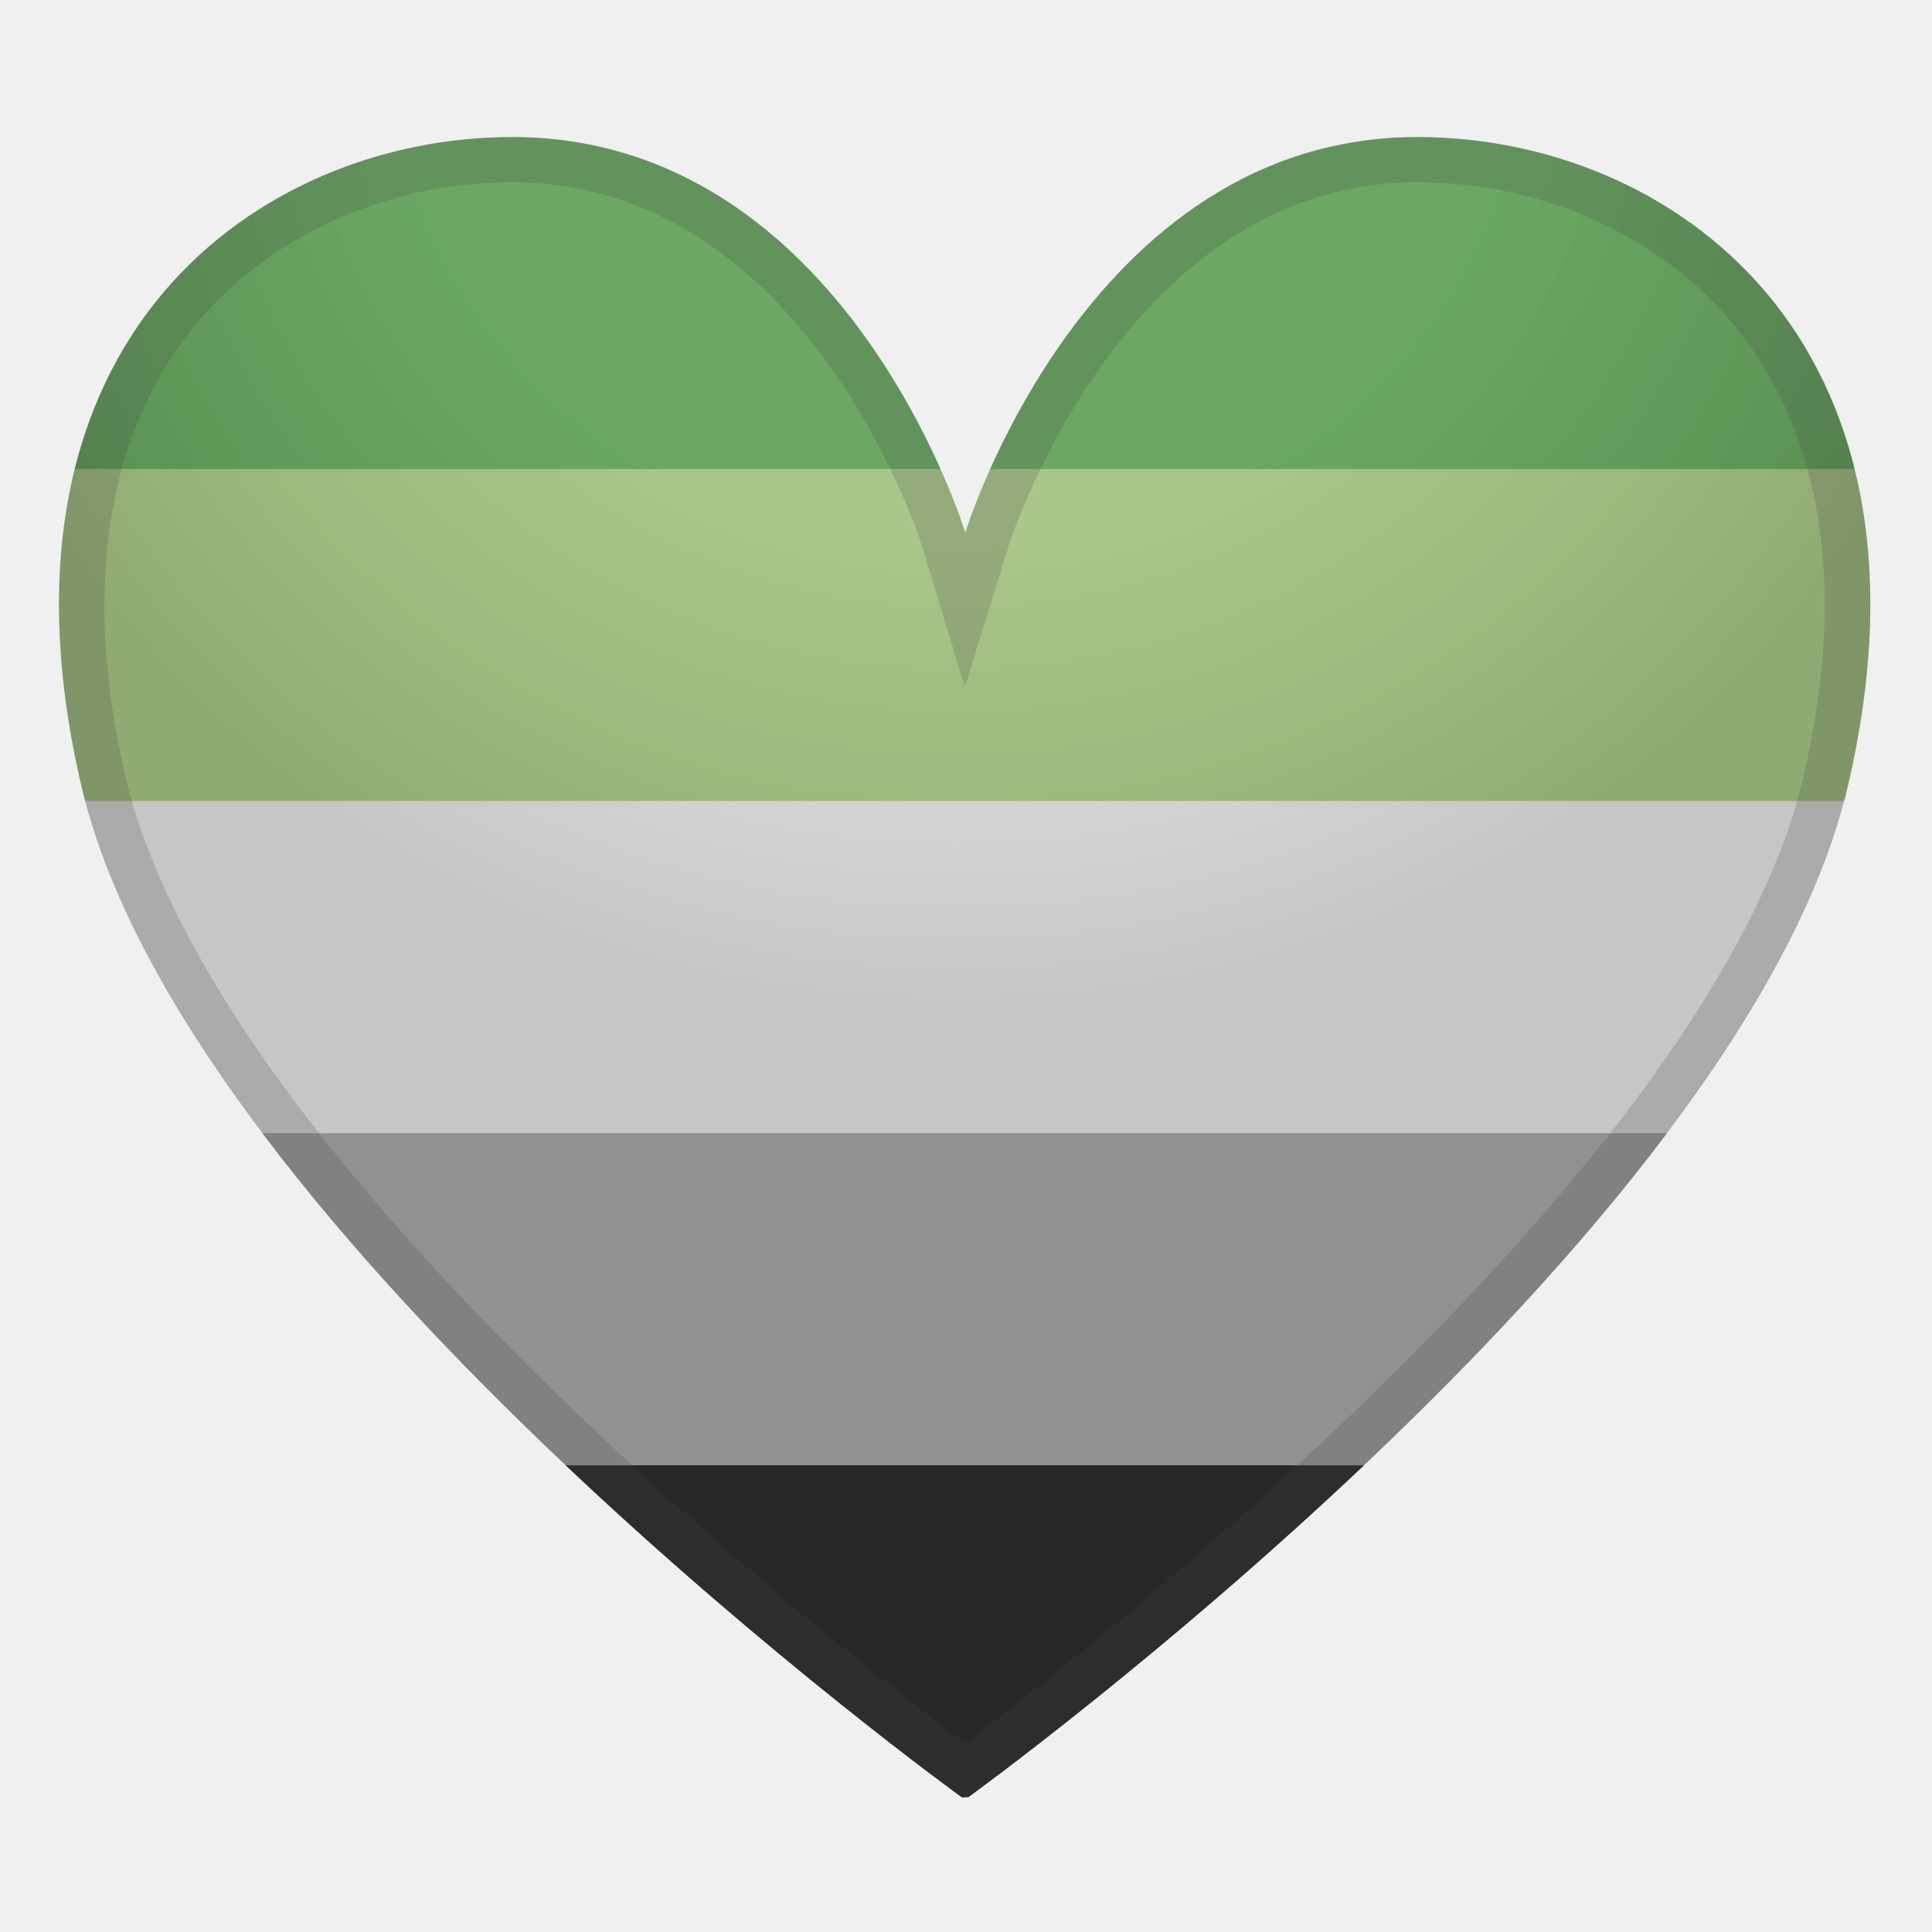
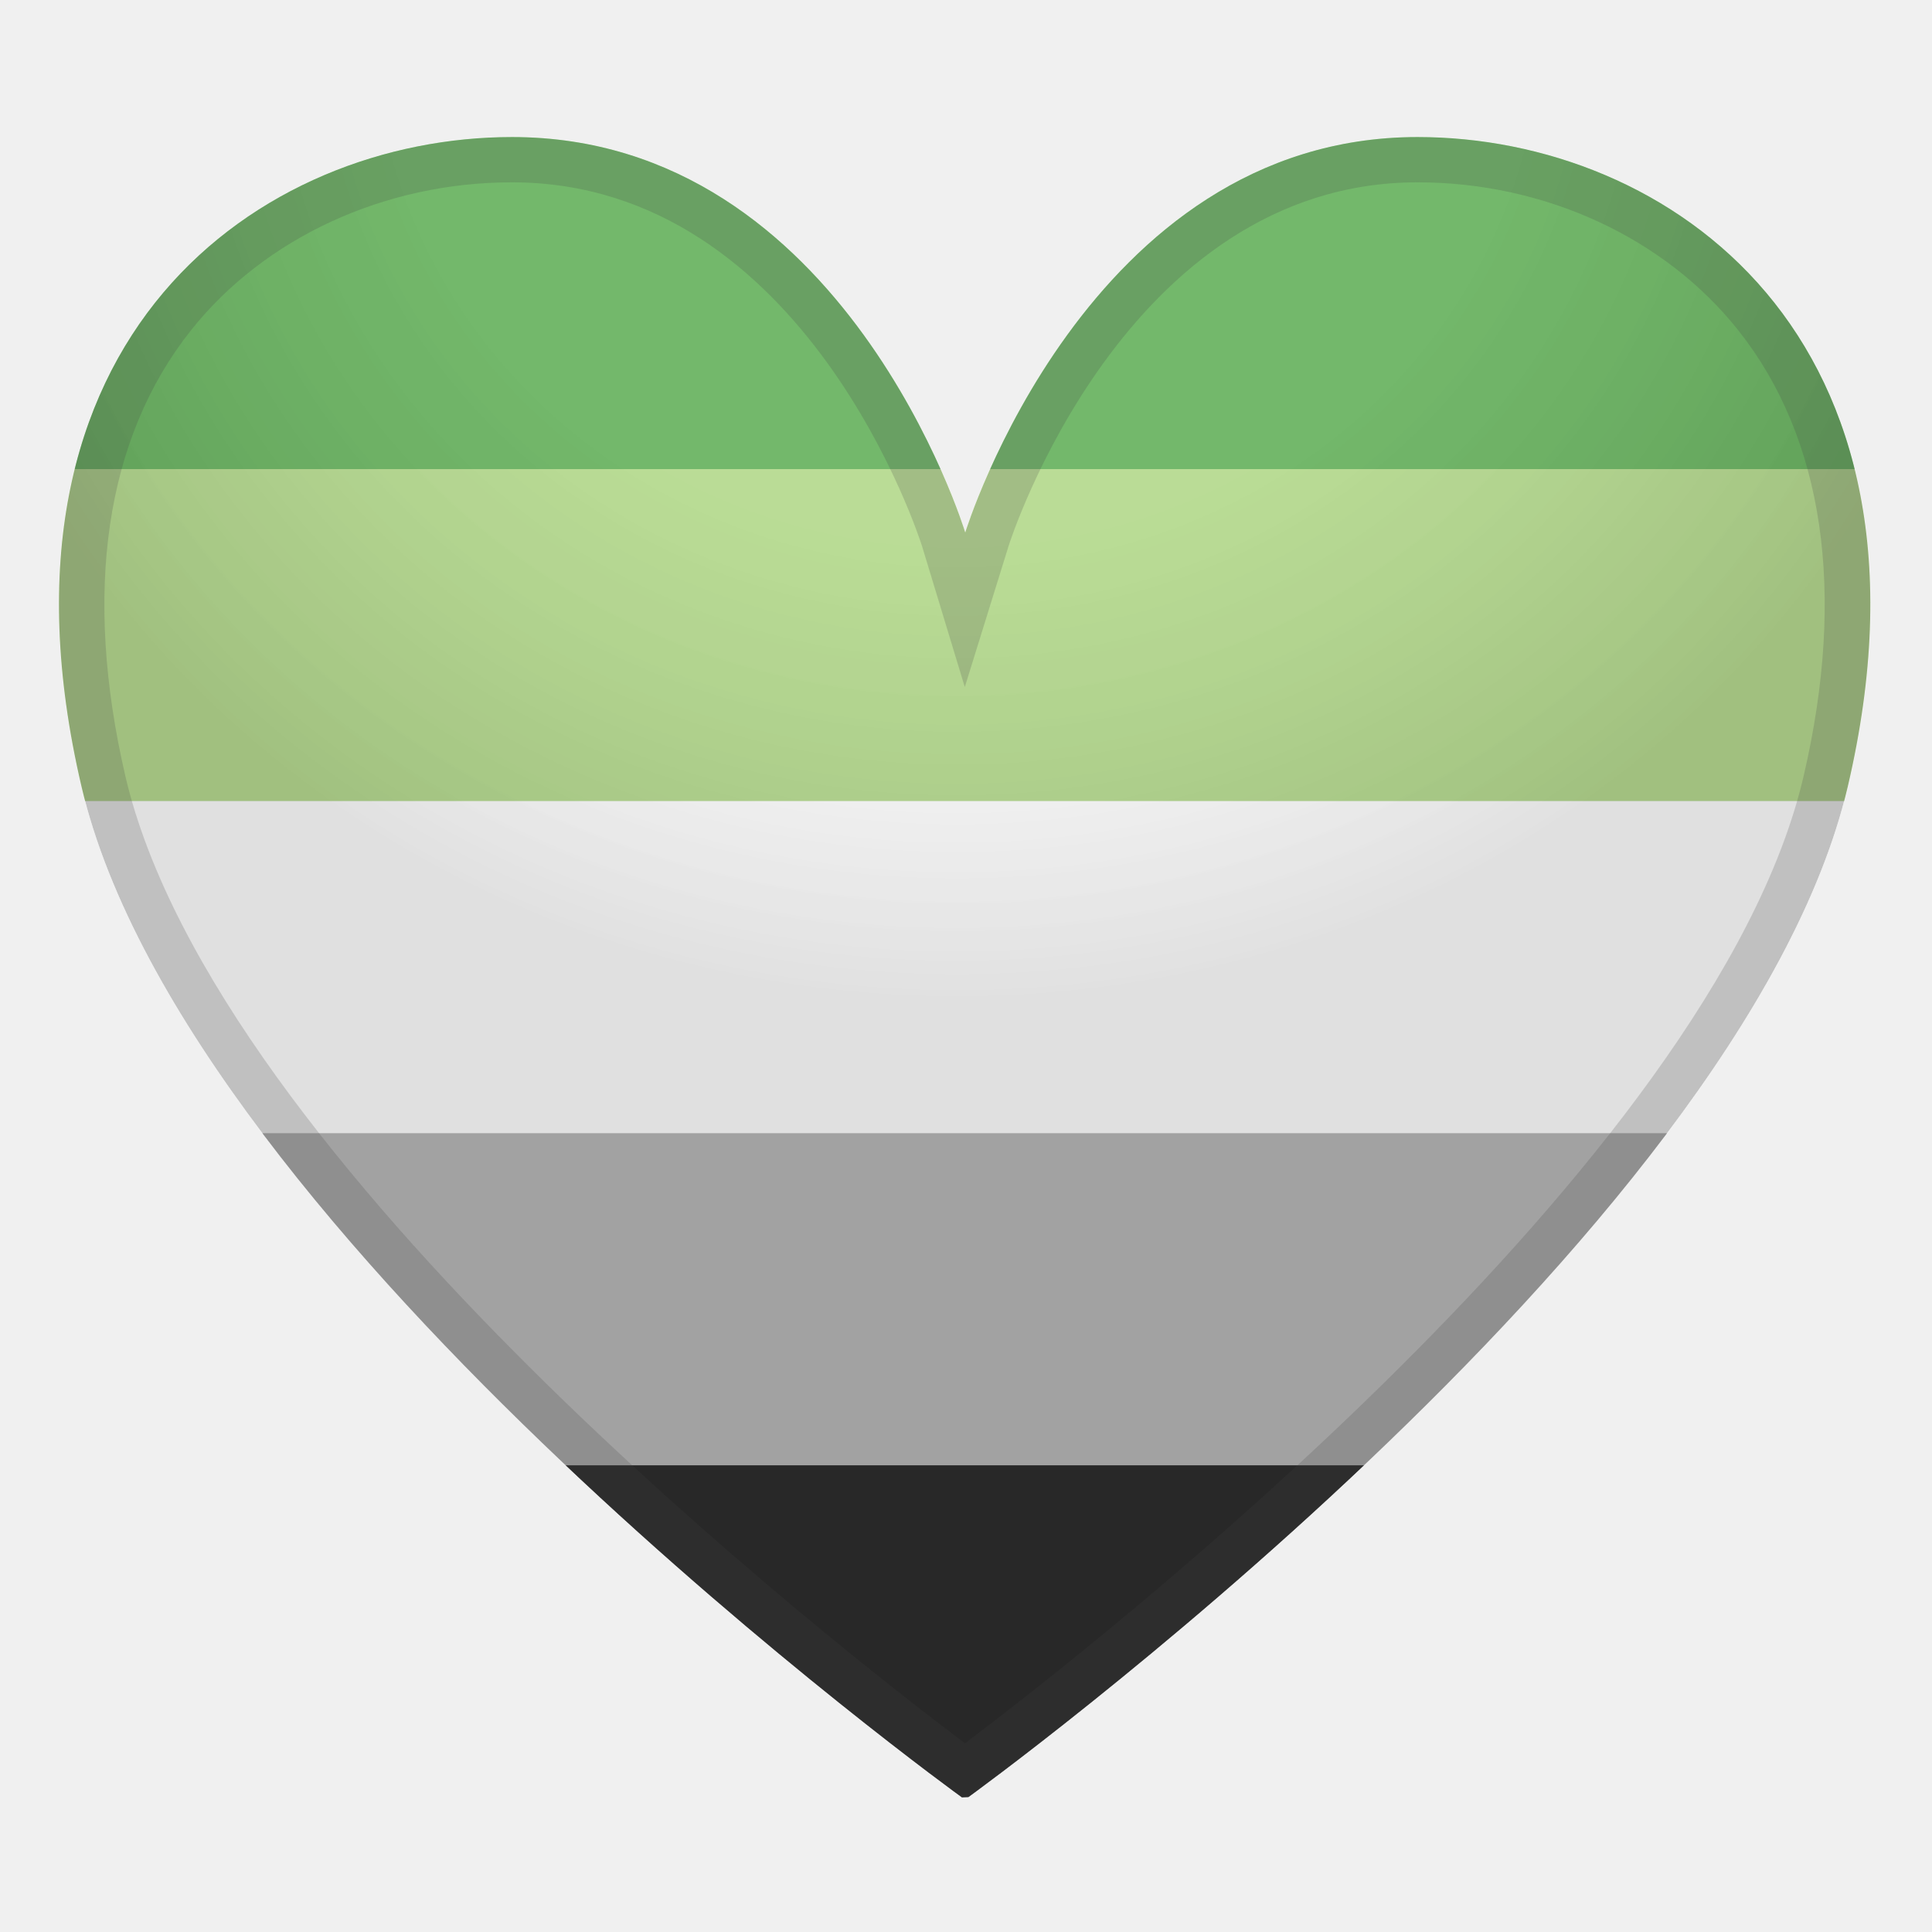
<svg xmlns="http://www.w3.org/2000/svg" enable-background="new 0 0 128 128" viewBox="0 0 128 128">
  <radialGradient id="a" cx="63.41" cy="-3.001" r="76.735" gradientTransform="matrix(.9985 0 0 .9337 .0985 4.2468)" gradientUnits="userSpaceOnUse">
-     <stop stop-color="#ADADAD" stop-opacity="0.318" offset=".475" />
-     <stop stop-color="#696969" stop-opacity="0.38" offset=".913" />
+     <stop stop-color="#FFF" stop-opacity="0.216" offset=".475" />
+     <stop stop-color="#8F8F8F" stop-opacity="0.279" offset=".913" />
  </radialGradient>
  <clipPath id="h">
    <path d="m93.92 9.08c-21.92 0-29.97 26.2-29.97 26.2s-7.95-26.2-30.03-26.2c-16.59 0-35.51 13.15-28.52 43.03 6.99 29.89 58.33 66.97 58.33 66.97l0.43-0.02s51.27-37.06 58.26-66.95c6.99-29.88-11.91-43.03-28.5-43.03z" />
  </clipPath>
  <g clip-path="url(#h)">
    <path d="M0 9.08H128v22H0z" fill="#4DA542" />
    <path d="M0 31.08H128v22H0z" fill="#A7D379" />
    <path d="M0 53.08H128v22H0z" fill="#FFF" />
    <path d="M0 75.08H128v22H0z" fill="#A9A9A9" />
    <path d="M0 97.08H128v22H0z" />
    <path d="M0 0H128V128H0z" fill="url(#a)" />
    <path d="m93.92 12.08c8.44 0 16.38 3.67 21.25 9.81 5.67 7.15 7.16 17.37 4.32 29.55-5.99 25.62-47.08 57.67-55.56 64.06-8.55-6.44-49.63-38.47-55.62-64.06-2.83-12.18-1.34-22.39 4.33-29.54 4.88-6.15 12.83-9.82 21.28-9.82 19.55 0 27.08 23.84 27.16 24.08l2.84 9.36 2.9-9.34c0.07-0.25 7.69-24.1 27.1-24.1m0-3c-21.92 0-29.97 26.2-29.97 26.2s-7.95-26.2-30.03-26.2c-16.59 0-35.51 13.15-28.52 43.03 6.99 29.89 58.33 66.97 58.33 66.97l0.43-0.02s51.27-37.06 58.26-66.95c6.99-29.88-11.91-43.03-28.5-43.03z" fill="#424242" opacity=".2" />
  </g>
</svg>
